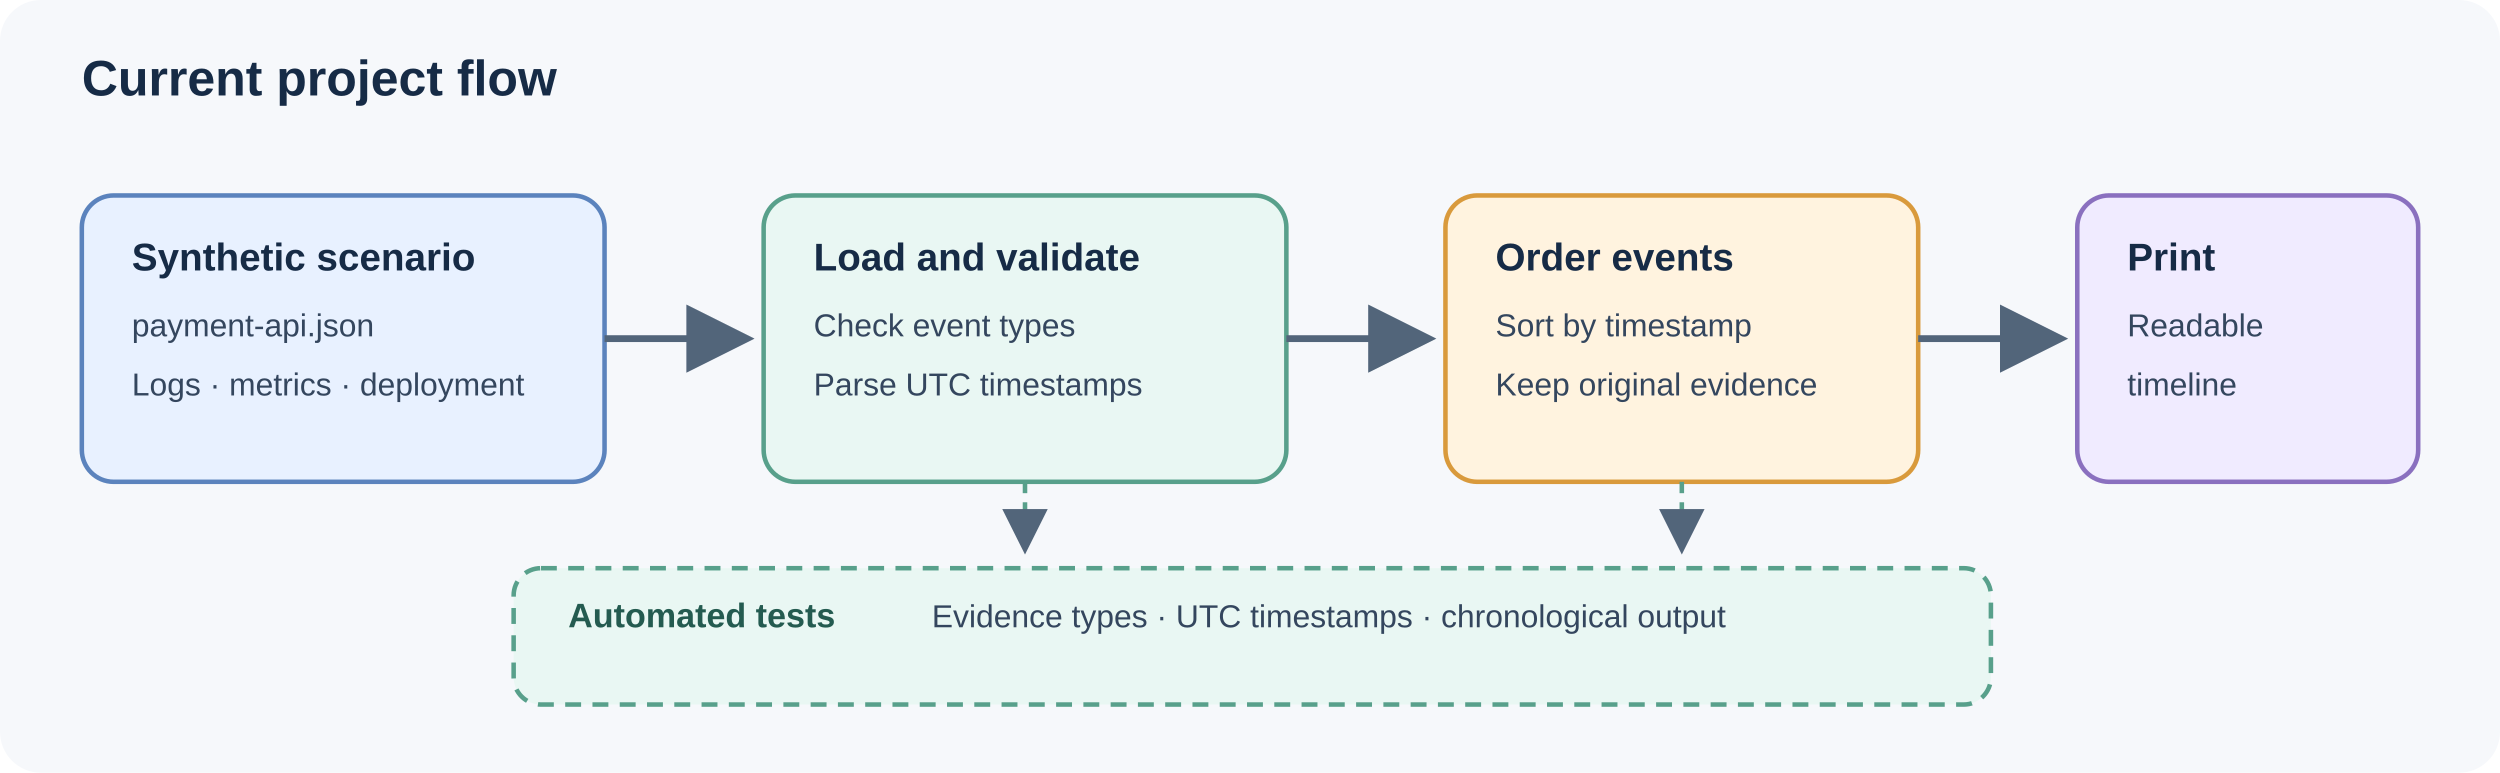
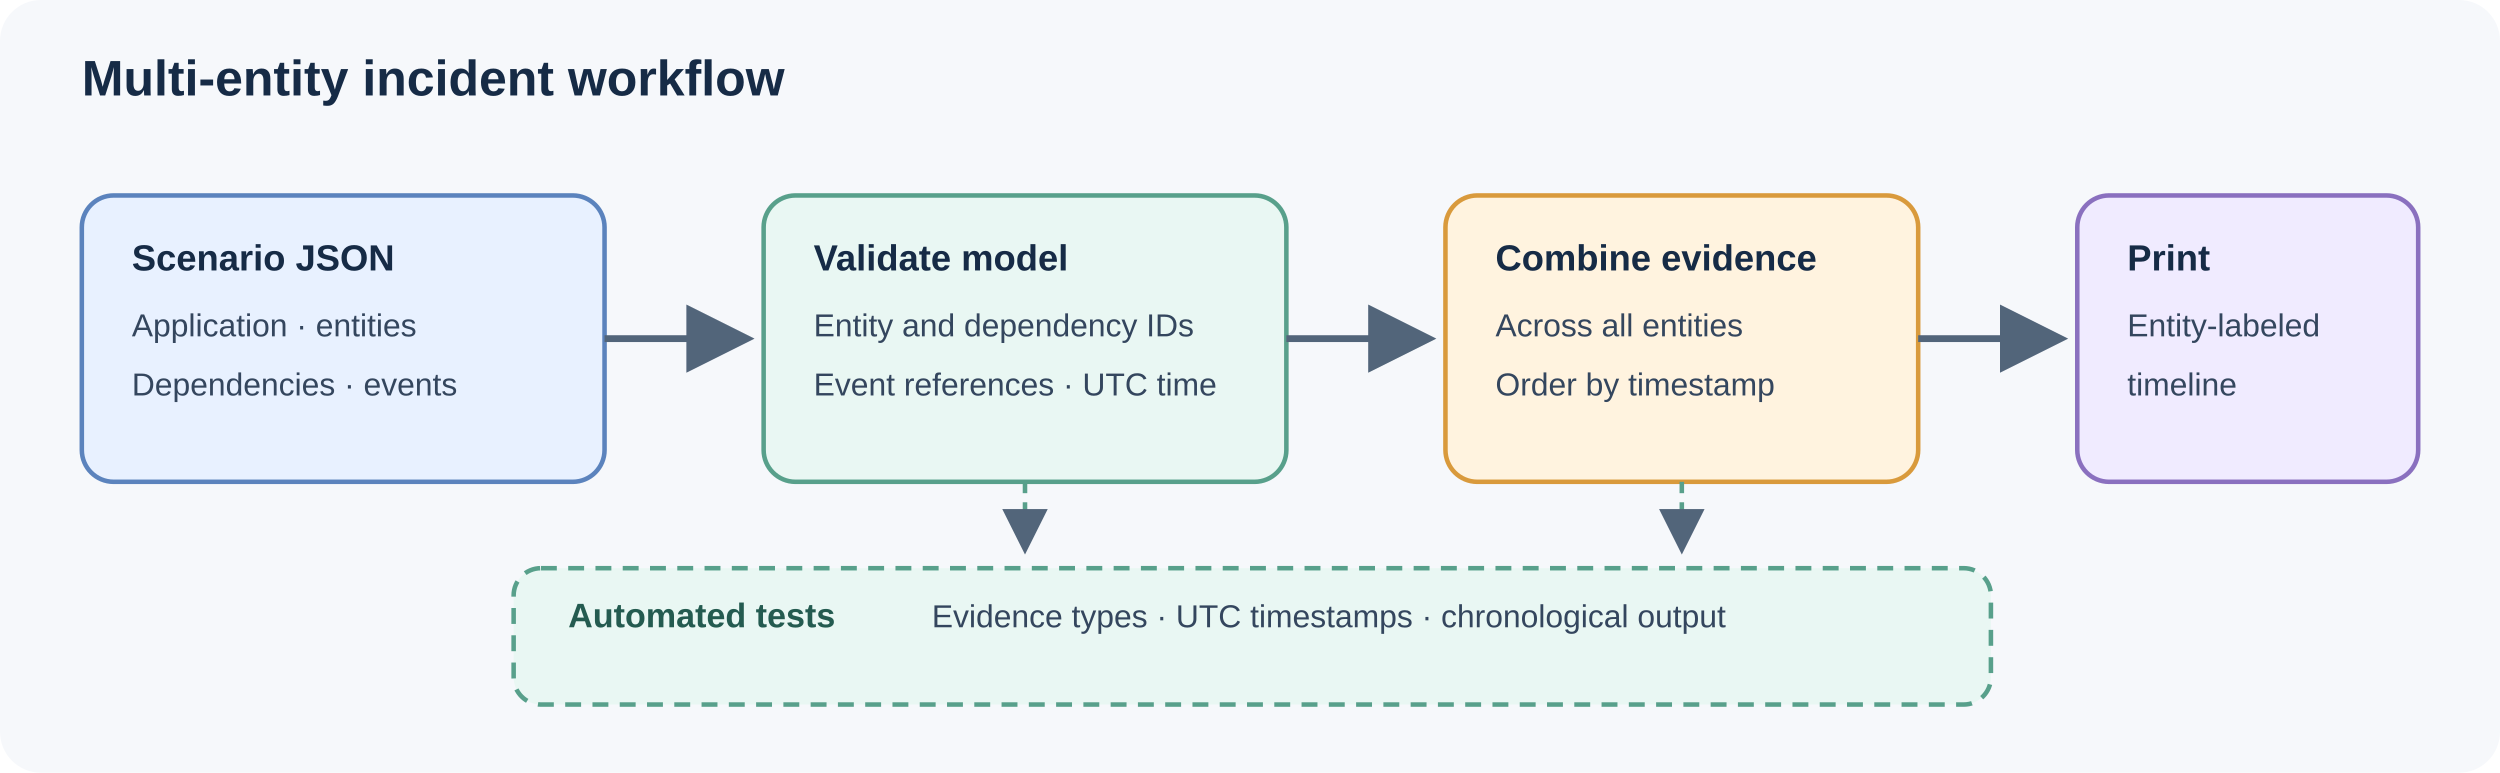
<svg xmlns="http://www.w3.org/2000/svg" width="1100" height="340" viewBox="0 0 1100 340" role="img" aria-labelledby="title desc">
  <defs>
    <marker id="arrow" markerWidth="10" markerHeight="10" refX="8" refY="5" orient="auto">
      <path d="M0,0 L10,5 L0,10 z" fill="#52657a" />
    </marker>
    <style>
-       .title{font:700 22px Arial,sans-serif;fill:#162b46}.head{font:700 17px Arial,sans-serif;fill:#162b46}.body{font:14px Arial,sans-serif;fill:#34465e}.test{font:700 15px Arial,sans-serif;fill:#245b50}.testbody{font:14px Arial,sans-serif;fill:#34465e}
+       .title{font:700 22px Arial,sans-serif;fill:#162b46}.head{font:700 16px Arial,sans-serif;fill:#162b46}.body{font:14px Arial,sans-serif;fill:#34465e}.test{font:700 15px Arial,sans-serif;fill:#245b50}.testbody{font:14px Arial,sans-serif;fill:#34465e}
    </style>
  </defs>
  <rect width="1100" height="340" rx="18" fill="#f6f8fb" />
-   <text x="36" y="42" class="title">Current project flow</text>
+   <text x="36" y="42" class="title">Multi-entity incident workflow</text>
  <rect x="36" y="86" width="230" height="126" rx="14" fill="#e8f1ff" stroke="#5b83bd" stroke-width="2" />
-   <text x="58" y="119" class="head">Synthetic scenario</text>
-   <text x="58" y="148" class="body">payment-api.json</text>
-   <text x="58" y="174" class="body">Logs · metrics · deployment</text>
+   <text x="58" y="119" class="head">Scenario JSON</text>
+   <text x="58" y="148" class="body">Application · entities</text>
+   <text x="58" y="174" class="body">Dependencies · events</text>
  <path d="M266 149 H326" stroke="#52657a" stroke-width="3" marker-end="url(#arrow)" />
  <rect x="336" y="86" width="230" height="126" rx="14" fill="#e9f7f3" stroke="#58a08b" stroke-width="2" />
-   <text x="358" y="119" class="head">Load and validate</text>
-   <text x="358" y="148" class="body">Check event types</text>
-   <text x="358" y="174" class="body">Parse UTC timestamps</text>
+   <text x="358" y="119" class="head">Validate model</text>
+   <text x="358" y="148" class="body">Entity and dependency IDs</text>
+   <text x="358" y="174" class="body">Event references · UTC time</text>
  <path d="M566 149 H626" stroke="#52657a" stroke-width="3" marker-end="url(#arrow)" />
  <rect x="636" y="86" width="208" height="126" rx="14" fill="#fff3df" stroke="#d99a3c" stroke-width="2" />
-   <text x="658" y="119" class="head">Order events</text>
-   <text x="658" y="148" class="body">Sort by timestamp</text>
-   <text x="658" y="174" class="body">Keep original evidence</text>
+   <text x="658" y="119" class="head">Combine evidence</text>
+   <text x="658" y="148" class="body">Across all entities</text>
+   <text x="658" y="174" class="body">Order by timestamp</text>
  <path d="M844 149 H904" stroke="#52657a" stroke-width="3" marker-end="url(#arrow)" />
  <rect x="914" y="86" width="150" height="126" rx="14" fill="#f0ebff" stroke="#8a70bf" stroke-width="2" />
  <text x="936" y="119" class="head">Print</text>
-   <text x="936" y="148" class="body">Readable</text>
+   <text x="936" y="148" class="body">Entity-labeled</text>
  <text x="936" y="174" class="body">timeline</text>
  <rect x="226" y="250" width="650" height="60" rx="12" fill="#e9f7f3" stroke="#58a08b" stroke-width="2" stroke-dasharray="7 5" />
  <text x="250" y="276" class="test">Automated tests</text>
  <text x="410" y="276" class="testbody">Evidence types · UTC timestamps · chronological output</text>
  <path d="M451 212 V240" stroke="#58a08b" stroke-width="2" stroke-dasharray="5 4" marker-end="url(#arrow)" />
  <path d="M740 212 V240" stroke="#58a08b" stroke-width="2" stroke-dasharray="5 4" marker-end="url(#arrow)" />
</svg>
